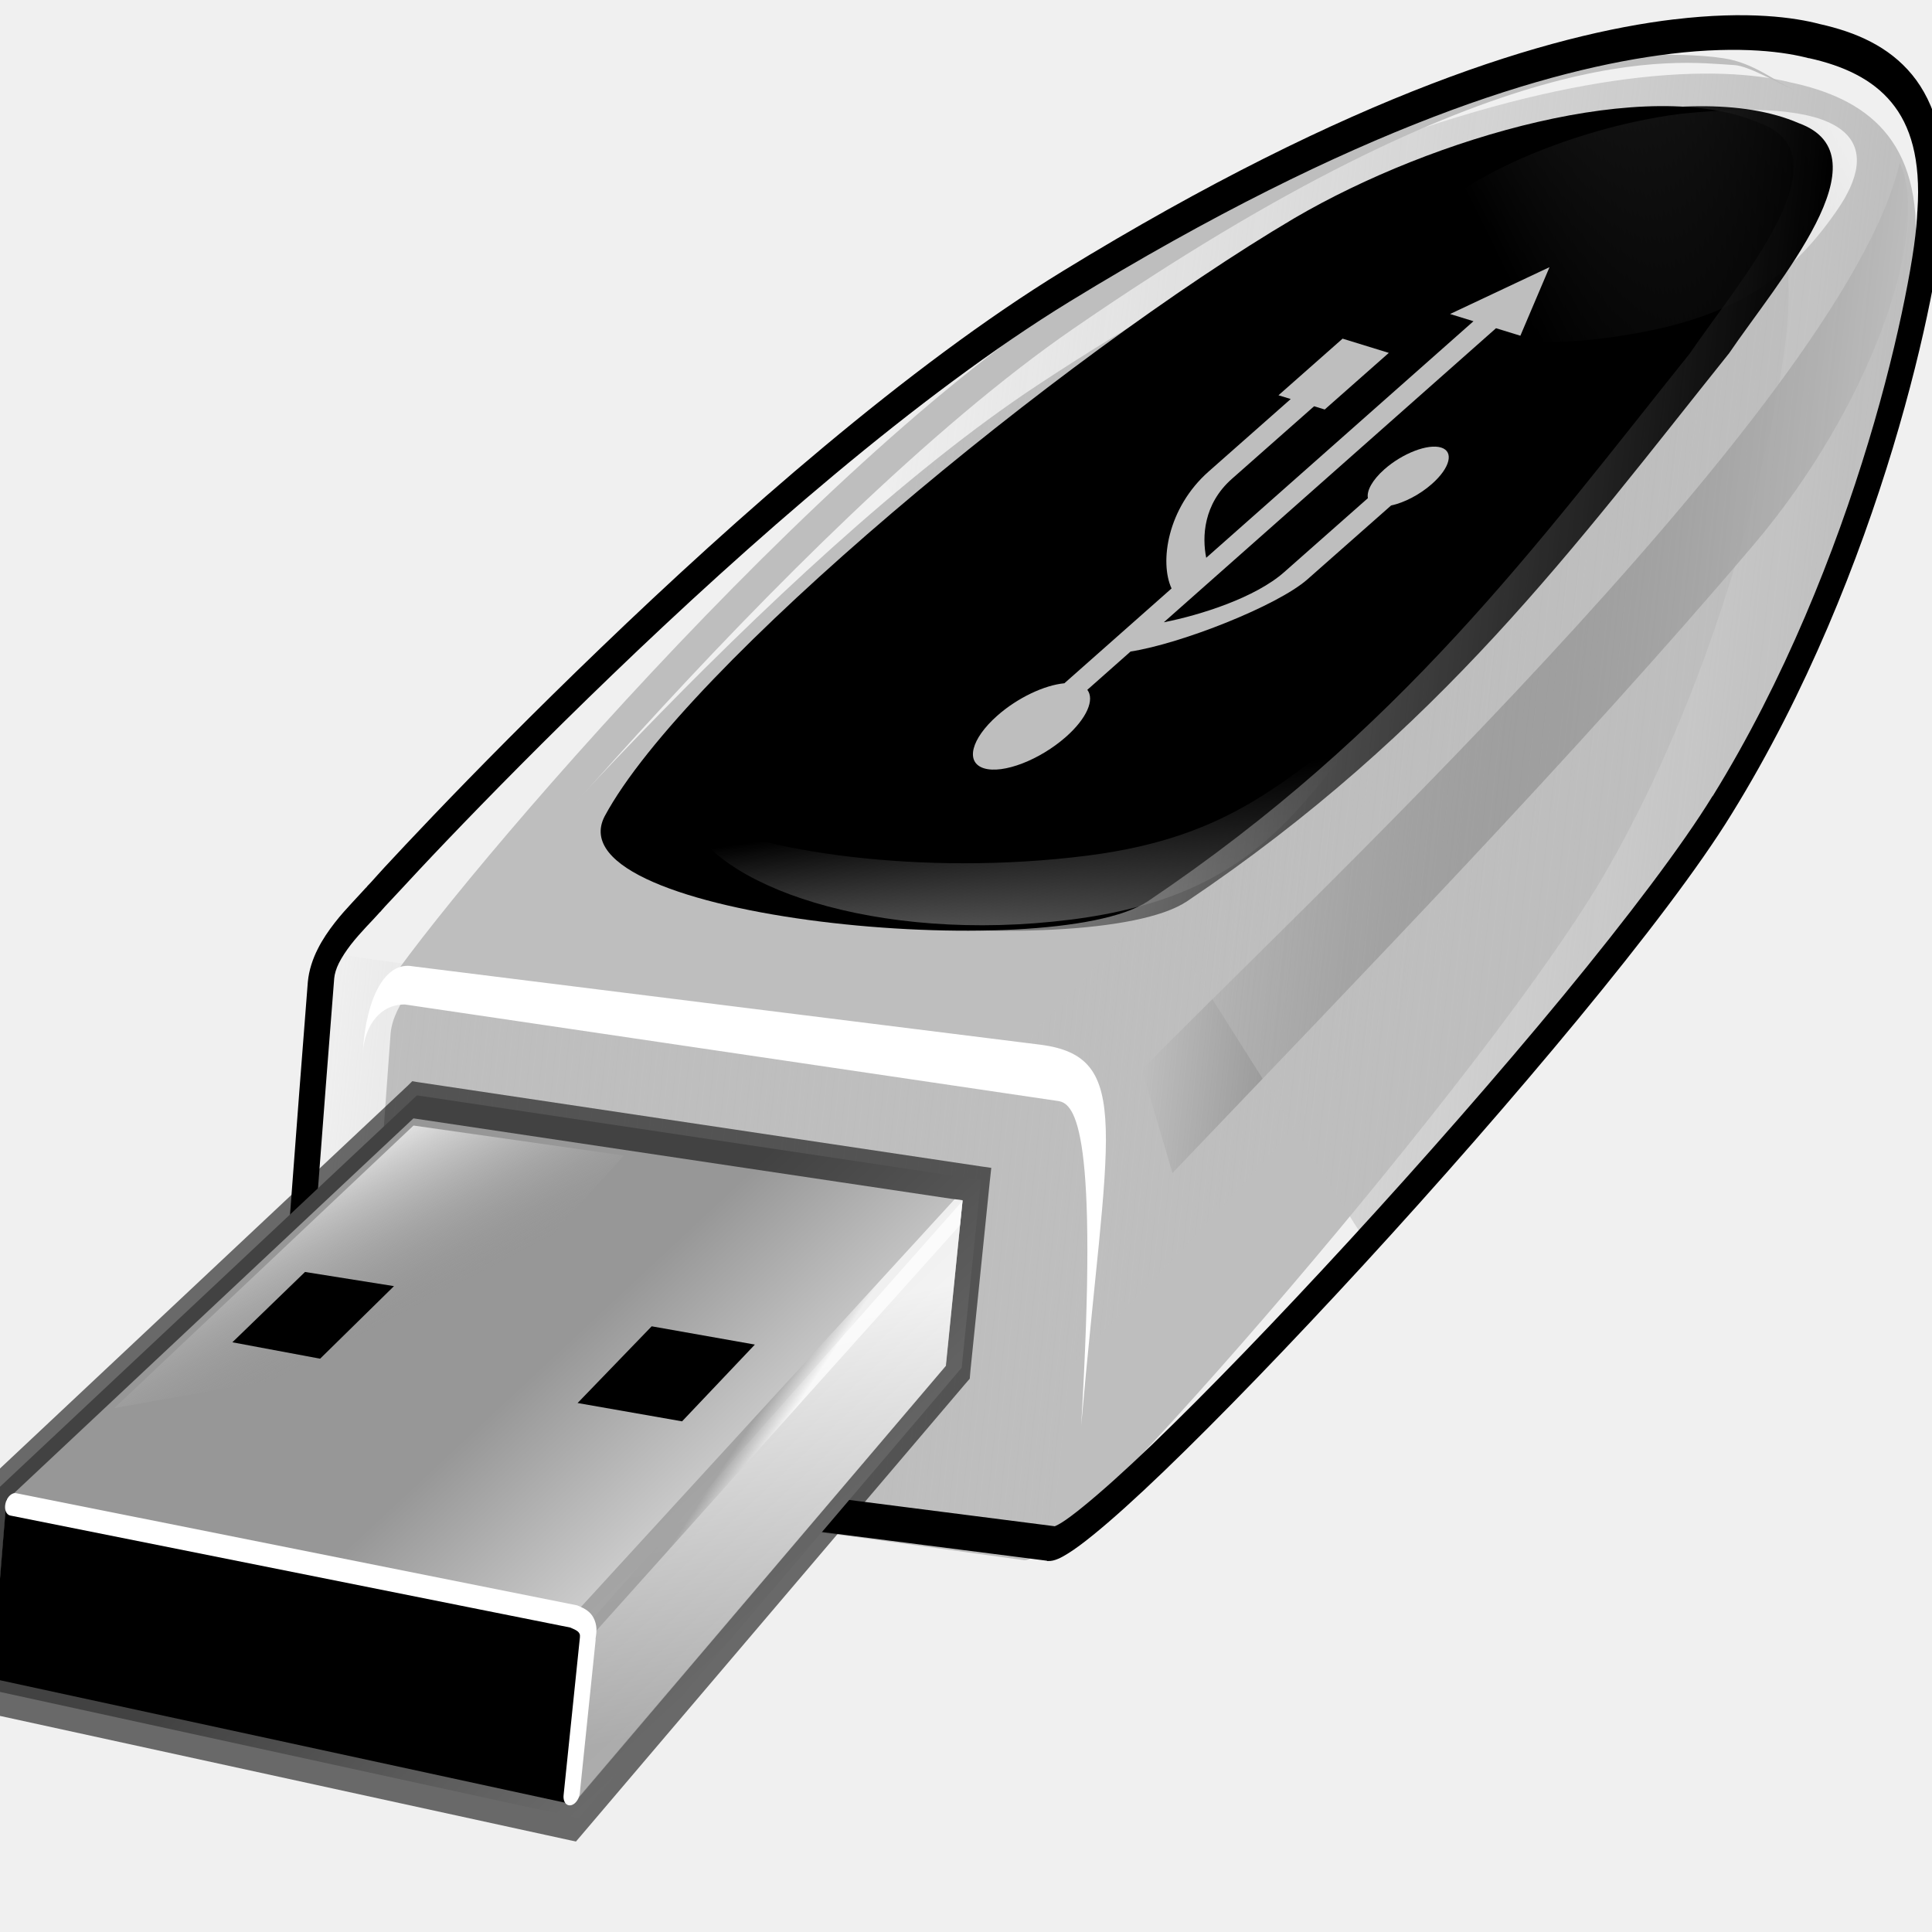
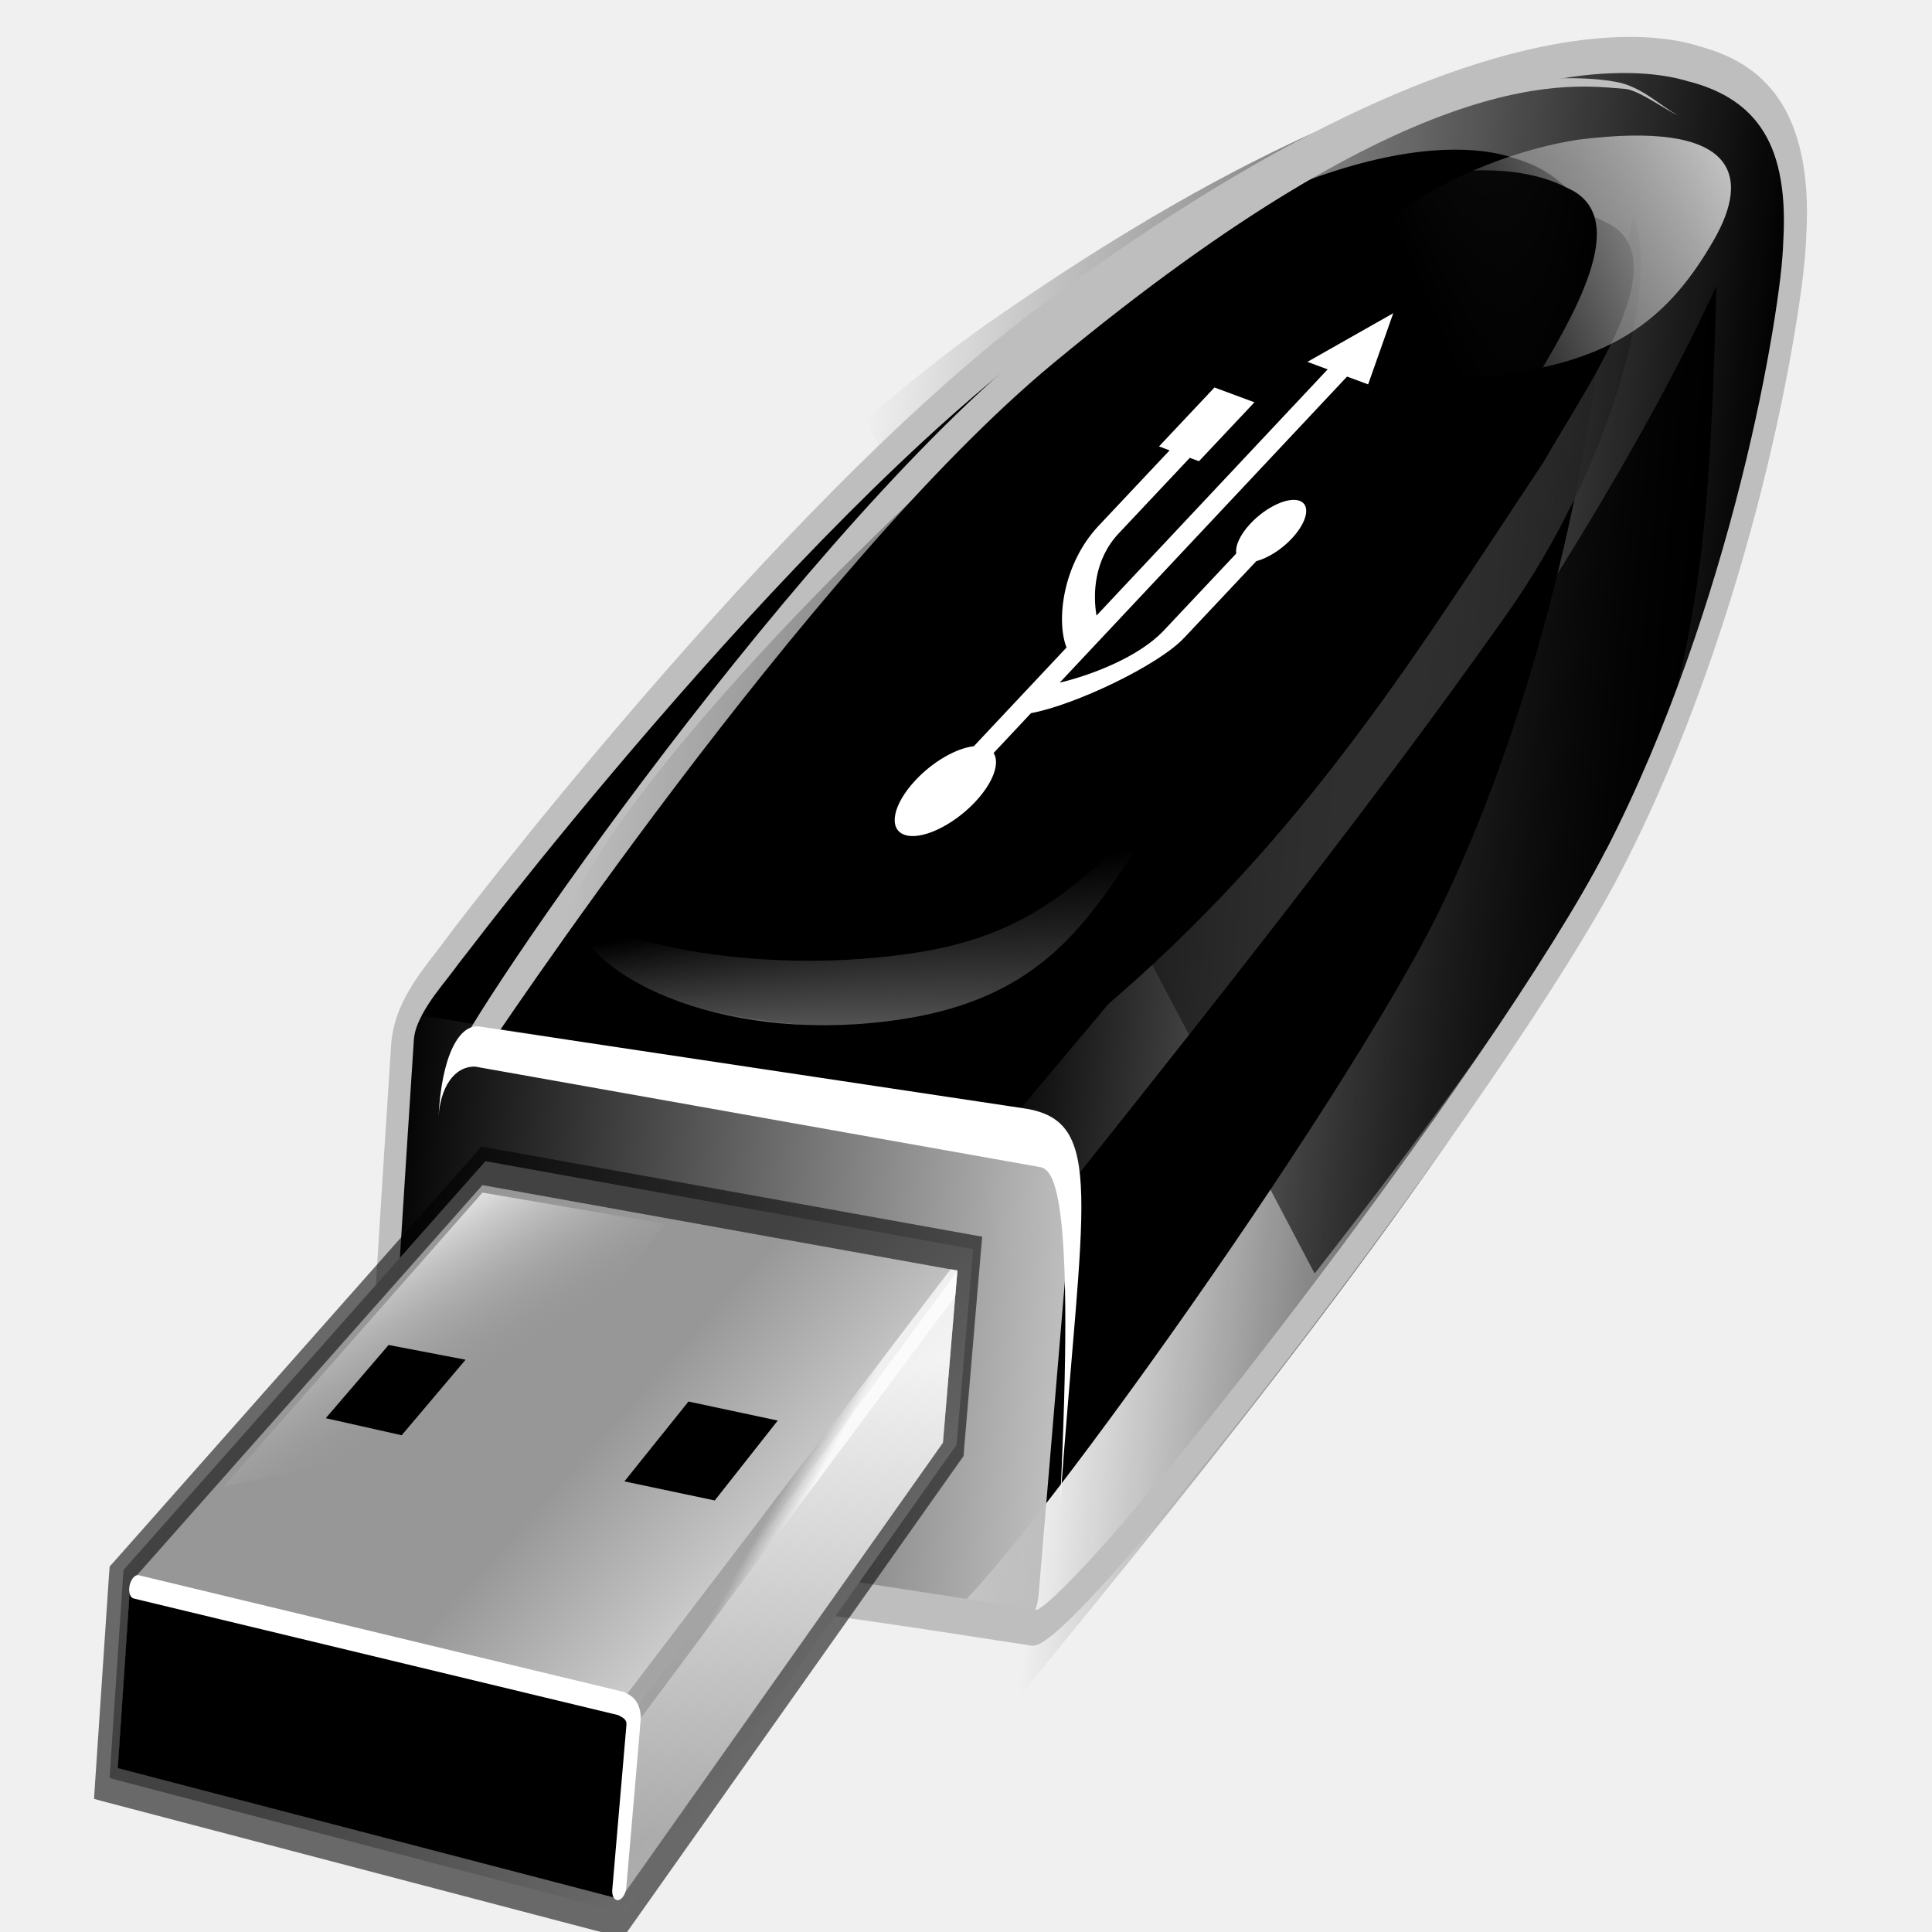
<svg xmlns="http://www.w3.org/2000/svg" xmlns:xlink="http://www.w3.org/1999/xlink" version="1.0" width="48" height="48" id="svg1">
  <defs id="defs2">
    <linearGradient id="linearGradient4010">
      <stop id="stop4012" style="stop-color:#bebebe;stop-opacity:1" offset="0" />
      <stop id="stop4014" style="stop-color:#bebebe;stop-opacity:0" offset="1" />
    </linearGradient>
    <linearGradient id="linearGradient4002">
      <stop id="stop4004" style="stop-color:#bebebe;stop-opacity:1" offset="0" />
      <stop id="stop4006" style="stop-color:#bebebe;stop-opacity:0" offset="1" />
    </linearGradient>
    <linearGradient id="linearGradient3994">
      <stop id="stop3996" style="stop-color:#bebebe;stop-opacity:1" offset="0" />
      <stop id="stop3998" style="stop-color:#bebebe;stop-opacity:0" offset="1" />
    </linearGradient>
    <linearGradient id="linearGradient3967">
      <stop id="stop3969" style="stop-color:#000000;stop-opacity:1" offset="0" />
      <stop id="stop3971" style="stop-color:#000000;stop-opacity:0" offset="1" />
    </linearGradient>
    <linearGradient id="linearGradient3891">
      <stop id="stop3893" style="stop-color:#000000;stop-opacity:1" offset="0" />
      <stop id="stop3895" style="stop-color:#000000;stop-opacity:0" offset="1" />
    </linearGradient>
    <linearGradient x1="68.716" y1="35.414" x2="83.184" y2="57.514" id="linearGradient3284" gradientUnits="userSpaceOnUse">
      <stop id="stop3286" style="stop-color:#ffffff;stop-opacity:1" offset="0" />
      <stop id="stop3288" style="stop-color:#979797;stop-opacity:1" offset="1" />
    </linearGradient>
    <radialGradient cx="107.064" cy="1.263" r="26.722" fx="107.064" fy="1.263" id="defitem0" gradientUnits="userSpaceOnUse">
      <stop id="stop4" style="stop-color:#9eff00;stop-opacity:1" offset="0" />
      <stop id="stop5" style="stop-color:#0a7000;stop-opacity:1" offset="1" />
    </radialGradient>
    <linearGradient x1="109.737" y1="-0.053" x2="109.737" y2="18.432" id="defitem1" gradientUnits="userSpaceOnUse">
      <stop id="stop7" style="stop-color:#5da321;stop-opacity:1" offset="0" />
      <stop id="stop8" style="stop-color:#0a7000;stop-opacity:1" offset="1" />
    </linearGradient>
    <linearGradient x1="116.074" y1="19.143" x2="111.49" y2="4.626" id="defitem2" gradientUnits="userSpaceOnUse">
      <stop id="stop10" style="stop-color:#ffffff;stop-opacity:1" offset="0" />
      <stop id="stop11" style="stop-color:#979797;stop-opacity:0" offset="1" />
    </linearGradient>
    <linearGradient x1="1.128" y1="120.559" x2="109.087" y2="120.559" id="defitem3" gradientUnits="userSpaceOnUse">
      <stop id="stop13" style="stop-color:#f2f2f2;stop-opacity:1" offset="0" />
      <stop id="stop14" style="stop-color:#858397;stop-opacity:1" offset="1" />
    </linearGradient>
    <linearGradient x1="30.894" y1="62.426" x2="24.708" y2="102.331" id="defitem4" gradientUnits="userSpaceOnUse">
      <stop id="stop16" style="stop-color:#ffffff;stop-opacity:0" offset="0" />
      <stop id="stop17" style="stop-color:#ffffff;stop-opacity:1" offset="1" />
    </linearGradient>
    <linearGradient x1="13.187" y1="104.102" x2="6.011" y2="96.025" id="defitem5" gradientUnits="userSpaceOnUse">
      <stop id="stop19" style="stop-color:#797b97;stop-opacity:1" offset="0" />
      <stop id="stop20" style="stop-color:#ffffff;stop-opacity:1" offset="1" />
    </linearGradient>
    <linearGradient x1="3.843" y1="112.828" x2="24.634" y2="107.804" id="defitem6" gradientUnits="userSpaceOnUse">
      <stop id="stop22" style="stop-color:#ffffff;stop-opacity:1" offset="0" />
      <stop id="stop23" style="stop-color:#979797;stop-opacity:0" offset="1" />
    </linearGradient>
    <linearGradient x1="19.396" y1="111.202" x2="88.569" y2="76.347" id="defitem7" gradientUnits="userSpaceOnUse">
      <stop id="stop25" style="stop-color:#000000;stop-opacity:1" offset="0" />
      <stop id="stop26" style="stop-color:#baffff;stop-opacity:1" offset="1" />
    </linearGradient>
    <linearGradient x1="33.542" y1="101.608" x2="16.141" y2="115.19" id="defitem8" gradientUnits="userSpaceOnUse">
      <stop id="stop28" style="stop-color:#ffffff;stop-opacity:0" offset="0" />
      <stop id="stop29" style="stop-color:#ffffff;stop-opacity:1" offset="1" />
    </linearGradient>
    <linearGradient x1="63.101" y1="83.289" x2="57.624" y2="74.022" id="defitem9" gradientUnits="userSpaceOnUse">
      <stop id="stop31" style="stop-color:#ffffff;stop-opacity:0" offset="0" />
      <stop id="stop32" style="stop-color:#ffffff;stop-opacity:1" offset="1" />
    </linearGradient>
    <linearGradient x1="84.805" y1="46.028" x2="75.547" y2="72.309" id="defitem10" gradientUnits="userSpaceOnUse">
      <stop id="stop34" style="stop-color:#f2f2f2;stop-opacity:1" offset="0" />
      <stop id="stop35" style="stop-color:#858397;stop-opacity:1" offset="1" />
    </linearGradient>
    <linearGradient x1="58.852" y1="111.905" x2="44.979" y2="107.275" id="defitem11" gradientUnits="userSpaceOnUse">
      <stop id="stop37" style="stop-color:#f2f2f2;stop-opacity:1" offset="0" />
      <stop id="stop38" style="stop-color:#858397;stop-opacity:1" offset="1" />
    </linearGradient>
    <linearGradient x1="68.716" y1="35.414" x2="83.184" y2="57.514" id="defitem12" gradientUnits="userSpaceOnUse">
      <stop id="stop40" style="stop-color:#ffffff;stop-opacity:1" offset="0" />
      <stop id="stop41" style="stop-color:#979797;stop-opacity:1" offset="1" />
    </linearGradient>
    <linearGradient x1="66.753" y1="55.893" x2="65.349" y2="35.799" id="defitem13" gradientUnits="userSpaceOnUse">
      <stop id="stop43" style="stop-color:#ffffff;stop-opacity:1" offset="0" />
      <stop id="stop44" style="stop-color:#979797;stop-opacity:1" offset="1" />
    </linearGradient>
    <linearGradient x1="69.432" y1="50.401" x2="70.987" y2="51.693" id="defitem14" gradientUnits="userSpaceOnUse">
      <stop id="stop46" style="stop-color:#ffffff;stop-opacity:1" offset="0" />
      <stop id="stop47" style="stop-color:#979797;stop-opacity:1" offset="1" />
    </linearGradient>
    <linearGradient x1="107.964" y1="66.357" x2="96.669" y2="59.481" id="defitem15" gradientUnits="userSpaceOnUse">
      <stop id="stop49" style="stop-color:#ffffff;stop-opacity:1" offset="0" />
      <stop id="stop50" style="stop-color:#979797;stop-opacity:0" offset="1" />
    </linearGradient>
    <linearGradient x1="63.101" y1="83.289" x2="62.949" y2="73.16" id="linearGradient714" xlink:href="#defitem9" gradientUnits="userSpaceOnUse" />
    <linearGradient x1="103.44" y1="66.816" x2="100.603" y2="57.497" id="linearGradient724" xlink:href="#defitem15" gradientUnits="userSpaceOnUse" />
    <linearGradient x1="68.716" y1="35.414" x2="83.184" y2="57.514" id="linearGradient2485" xlink:href="#defitem12" gradientUnits="userSpaceOnUse" />
    <linearGradient x1="66.753" y1="55.893" x2="65.349" y2="35.799" id="linearGradient2487" xlink:href="#defitem13" gradientUnits="userSpaceOnUse" />
    <linearGradient x1="69.432" y1="50.401" x2="70.987" y2="51.693" id="linearGradient2489" xlink:href="#defitem14" gradientUnits="userSpaceOnUse" />
    <linearGradient x1="103.44" y1="66.816" x2="100.603" y2="57.497" id="linearGradient2491" xlink:href="#defitem15" gradientUnits="userSpaceOnUse" />
    <linearGradient x1="103.44" y1="66.816" x2="100.603" y2="57.497" id="linearGradient2497" xlink:href="#defitem15" gradientUnits="userSpaceOnUse" gradientTransform="matrix(1,0,0,-1.23881,0,147.8745)" />
    <linearGradient x1="69.432" y1="50.401" x2="70.987" y2="51.693" id="linearGradient2500" xlink:href="#defitem14" gradientUnits="userSpaceOnUse" gradientTransform="matrix(1,0,0,-1.23881,0,147.8745)" />
    <linearGradient x1="66.753" y1="55.893" x2="65.349" y2="35.799" id="linearGradient2504" xlink:href="#defitem13" gradientUnits="userSpaceOnUse" gradientTransform="matrix(1,0,0,-1.23881,0,147.8745)" />
    <linearGradient x1="68.716" y1="35.414" x2="83.184" y2="57.514" id="linearGradient2508" xlink:href="#defitem12" gradientUnits="userSpaceOnUse" gradientTransform="matrix(1,0,0,-1.23881,-127.25,158.1245)" />
    <linearGradient x1="68.716" y1="35.414" x2="83.184" y2="57.514" id="linearGradient3282" xlink:href="#linearGradient3284" gradientUnits="userSpaceOnUse" gradientTransform="matrix(1,0,0,-1.23881,-0.25,147.6245)" />
    <linearGradient x1="58.852" y1="111.905" x2="44.979" y2="107.275" id="linearGradient3294" xlink:href="#defitem11" gradientUnits="userSpaceOnUse" gradientTransform="matrix(1,0,0,-1.23881,0,147.8745)" />
    <linearGradient x1="84.805" y1="46.028" x2="75.547" y2="72.309" id="linearGradient3297" xlink:href="#defitem10" gradientUnits="userSpaceOnUse" gradientTransform="matrix(1,0,0,-1.23881,0,147.8745)" />
    <linearGradient x1="63.101" y1="83.289" x2="62.949" y2="73.16" id="linearGradient3300" xlink:href="#defitem9" gradientUnits="userSpaceOnUse" gradientTransform="matrix(1,0,0,-1.23881,0,147.8745)" />
    <linearGradient x1="33.542" y1="101.608" x2="16.141" y2="115.19" id="linearGradient3303" xlink:href="#defitem8" gradientUnits="userSpaceOnUse" gradientTransform="matrix(1,0,0,-1.23881,0,147.8745)" />
    <linearGradient x1="19.396" y1="111.202" x2="88.569" y2="76.347" id="linearGradient3306" xlink:href="#defitem7" gradientUnits="userSpaceOnUse" gradientTransform="matrix(1,0,0,-1.23881,0,147.8745)" />
    <linearGradient x1="3.843" y1="112.828" x2="24.634" y2="107.804" id="linearGradient3309" xlink:href="#defitem6" gradientUnits="userSpaceOnUse" gradientTransform="matrix(1,0,0,-1.23881,0,147.8745)" />
    <linearGradient x1="13.187" y1="104.102" x2="6.011" y2="96.025" id="linearGradient3312" xlink:href="#defitem5" gradientUnits="userSpaceOnUse" gradientTransform="matrix(1,0,0,-1.23881,0,147.8745)" />
    <linearGradient x1="30.894" y1="62.426" x2="24.708" y2="102.331" id="linearGradient3315" xlink:href="#defitem4" gradientUnits="userSpaceOnUse" gradientTransform="matrix(1,0,0,-1.23881,0,147.8745)" />
    <linearGradient x1="1.128" y1="120.559" x2="109.087" y2="120.559" id="linearGradient3318" xlink:href="#defitem3" gradientUnits="userSpaceOnUse" gradientTransform="matrix(1,0,0,-1.23881,0,147.8745)" />
    <linearGradient x1="10.514" y1="30.756" x2="91.182" y2="30.756" id="linearGradient3897-3" xlink:href="#linearGradient3891-9" gradientUnits="userSpaceOnUse" />
    <linearGradient id="linearGradient3891-9">
      <stop id="stop3893-3" style="stop-color:#000000;stop-opacity:1" offset="0" />
      <stop id="stop3895-2" style="stop-color:#000000;stop-opacity:0" offset="1" />
    </linearGradient>
    <linearGradient x1="10.514" y1="30.756" x2="91.182" y2="30.756" id="linearGradient4224" xlink:href="#linearGradient3891-9" gradientUnits="userSpaceOnUse" gradientTransform="matrix(-0.4199802,-0.04055193,-0.1692909,0.3089576,40.37832,66.41552)" />
    <linearGradient x1="50.997" y1="73.719" x2="108.266" y2="73.719" id="linearGradient4241" xlink:href="#linearGradient3994" gradientUnits="userSpaceOnUse" gradientTransform="matrix(-0.4199802,-0.04055193,-0.1692909,0.3089576,38.40278,65.80595)" />
    <linearGradient x1="63.101" y1="83.289" x2="62.949" y2="73.16" id="linearGradient4244" xlink:href="#defitem9" gradientUnits="userSpaceOnUse" gradientTransform="matrix(-0.4199802,-0.04055193,0.2097193,-0.3827398,15.30491,112.5614)" />
    <linearGradient x1="33.542" y1="101.608" x2="16.141" y2="115.19" id="linearGradient4247" xlink:href="#defitem8" gradientUnits="userSpaceOnUse" gradientTransform="matrix(-0.4199802,-0.04055193,0.2097193,-0.3827398,16.89087,111.9234)" />
    <linearGradient x1="-74.222" y1="47.863" x2="-5.942" y2="47.863" id="linearGradient4251" xlink:href="#linearGradient4010" gradientUnits="userSpaceOnUse" gradientTransform="matrix(-0.4608218,-0.04861821,-0.1729254,0.3051344,5.676593,60.7884)" />
    <linearGradient x1="5.23" y1="40.287" x2="53.852" y2="40.287" id="linearGradient4254" xlink:href="#linearGradient3967" gradientUnits="userSpaceOnUse" gradientTransform="matrix(-0.4199802,-0.04055193,-0.1692909,0.3089576,40.33872,66.87445)" />
    <linearGradient x1="4.583" y1="55.093" x2="53.076" y2="55.093" id="linearGradient4257" xlink:href="#linearGradient4002" gradientUnits="userSpaceOnUse" gradientTransform="matrix(-0.4199802,-0.04055193,-0.1692909,0.3089576,36.19657,64.42767)" />
    <linearGradient x1="68.716" y1="35.414" x2="83.184" y2="57.514" id="linearGradient4272" xlink:href="#linearGradient3284" gradientUnits="userSpaceOnUse" gradientTransform="matrix(1,0,0,-1.23881,92.67373,168.6944)" />
    <linearGradient x1="66.753" y1="55.893" x2="65.349" y2="35.799" id="linearGradient4274" xlink:href="#defitem13" gradientUnits="userSpaceOnUse" gradientTransform="matrix(1,0,0,-1.23881,92.92373,168.9444)" />
    <linearGradient x1="69.432" y1="50.401" x2="70.987" y2="51.693" id="linearGradient4276" xlink:href="#defitem14" gradientUnits="userSpaceOnUse" gradientTransform="matrix(1,0,0,-1.23881,92.92373,168.9444)" />
    <linearGradient x1="103.44" y1="66.816" x2="100.603" y2="57.497" id="linearGradient4278" xlink:href="#defitem15" gradientUnits="userSpaceOnUse" gradientTransform="matrix(1,0,0,-1.23881,92.92373,168.9444)" />
+     <linearGradient x1="68.716" y1="35.414" x2="83.184" y2="57.514" id="linearGradient3989" xlink:href="#linearGradient3284" gradientUnits="userSpaceOnUse" gradientTransform="matrix(1,0,0,-1.23881,92.67373,168.6944)" />
+     <linearGradient x1="66.753" y1="55.893" x2="65.349" y2="35.799" id="linearGradient3991" xlink:href="#defitem13" gradientUnits="userSpaceOnUse" gradientTransform="matrix(1,0,0,-1.23881,92.92373,168.9444)" />
+     <linearGradient x1="69.432" y1="50.401" x2="70.987" y2="51.693" id="linearGradient3993" xlink:href="#defitem14" gradientUnits="userSpaceOnUse" gradientTransform="matrix(1,0,0,-1.23881,92.92373,168.9444)" />
+     <linearGradient x1="103.44" y1="66.816" x2="100.603" y2="57.497" id="linearGradient3995" xlink:href="#defitem15" gradientUnits="userSpaceOnUse" gradientTransform="matrix(1,0,0,-1.23881,92.92373,168.9444)" />
+     <linearGradient x1="10.514" y1="30.756" x2="91.182" y2="30.756" id="linearGradient4044" xlink:href="#linearGradient3967" gradientUnits="userSpaceOnUse" gradientTransform="matrix(-0.3036098,0.04646423,-0.03526213,0.4089945,43.29804,0.3936385)" />
+     <linearGradient x1="50.997" y1="73.719" x2="108.266" y2="73.719" id="linearGradient4061" xlink:href="#linearGradient3994" gradientUnits="userSpaceOnUse" gradientTransform="matrix(-0.3036098,0.04646423,-0.03526213,0.4089945,44.5714,-0.8512517)" />
+     <linearGradient x1="63.101" y1="83.289" x2="62.949" y2="73.16" id="linearGradient4064" xlink:href="#defitem9" gradientUnits="userSpaceOnUse" gradientTransform="matrix(-0.3036098,0.04646423,0.04368308,-0.5066664,37.2676,61.49409)" />
+     <linearGradient x1="33.542" y1="101.608" x2="16.141" y2="115.19" id="linearGradient4067" xlink:href="#defitem8" gradientUnits="userSpaceOnUse" gradientTransform="matrix(-0.3036098,0.04646423,0.04368308,-0.5066664,41.92728,59.34743)" />
+     <linearGradient x1="-74.222" y1="47.863" x2="-5.942" y2="47.863" id="linearGradient4071" xlink:href="#linearGradient3967" gradientUnits="userSpaceOnUse" gradientTransform="matrix(-0.3342388,0.04603666,-0.0388195,0.4052308,20.5916,-0.5176089)" />
+     <linearGradient x1="5.23" y1="40.287" x2="53.852" y2="40.287" id="linearGradient4074" xlink:href="#linearGradient3994" gradientUnits="userSpaceOnUse" gradientTransform="matrix(-0.3036098,0.04646423,-0.03526213,0.4089945,42.86431,0.6272486)" />
+     <linearGradient x1="4.583" y1="55.093" x2="53.076" y2="55.093" id="linearGradient4077" xlink:href="#linearGradient3891" gradientUnits="userSpaceOnUse" gradientTransform="matrix(-0.3036098,0.04646423,-0.03526213,0.4089945,44.77561,0.7468113)" />
  </defs>
-   <g transform="matrix(0.8512828,0,0,1.029905,17.7642,-79.5426)" id="g4018">
-     <g transform="matrix(0.9466267,-0.2112782,0.3637005,1.119203,-24.83479,10.41248)" id="g4065">
-       <g id="g4298">
-         <path d="M -12.357,78.034 C -12.167,77.938 0.362,71.858 9.375,69.773 22.963,66.63 28.376,68.092 29.804,68.691 c 1.65,0.628 2.703,1.626 1.705,3.69 -0.606,1.375 -4.127,6.451 -9.511,10.224 C 17.377,85.872 1.053,93.582 -0.077,93.318 L -17.911,88.041 c -0.272,-0.081 -0.402,-0.51 -0.292,-0.737 1.322,-2.643 2.647,-5.363 3.969,-8.006 0.311,-0.598 1.411,-1.029 1.877,-1.264 z" id="path575" style="fill:#bebebe;fill-opacity:1;fill-rule:evenodd;stroke-width:3.75" />
-         <path d="m 3.476,83.086 -5.697,8.62 C 2.819,89.643 14.477,84.931 21.044,81.078 27.611,77.225 29.087,74.232 31.451,68.826 24.258,74.04 10.395,80.177 3.476,83.086 z" id="path604" style="fill:url(#linearGradient4257);fill-opacity:1;fill-rule:evenodd;stroke-width:1.25" />
-         <path d="M 7.086,84.102 C 11.632,82.179 32.364,74.579 35.872,69.985 c 0.386,1.52 -2.67,4.725 -7.161,6.889 -6.798,3.276 -14.614,6.525 -21.545,9.466 L 7.086,84.102 z" id="path589" style="fill:url(#linearGradient4254);fill-opacity:1;fill-rule:evenodd;stroke-width:1.25" />
-         <path d="m 29.009,66.855 c 2.309,0.245 3.663,0.656 4.331,0.916 2.054,0.733 3.396,1.86 2.281,4.104 -0.671,1.497 -4.719,6.986 -11.12,10.999 -2.352,1.487 -7.291,3.803 -12.279,5.954 L 3.625,69.529 C 5.25,69.105 6.852,68.725 8.371,68.439 18.674,66.495 25.16,66.447 29.009,66.855 z" id="path636" style="fill:url(#linearGradient4251);fill-opacity:1;fill-rule:evenodd;stroke-width:3.75" />
-         <path d="m 28.355,72.682 c -5.925,3.037 -11.174,6.005 -19.802,8.064 -3.252,0.76 -17.292,-2.869 -14.954,-4.657 3.454,-2.564 16.666,-6.774 24.455,-8.279 4.628,-0.879 11.281,-0.956 14.102,0.617 2.323,1.144 -1.835,3.071 -3.8,4.256 z" id="path583" style="fill:#000000;fill-opacity:1;fill-rule:evenodd;stroke-width:1.25" />
-         <path d="m 20.911,69.218 c -0.655,1.195 1.452,2.334 5.089,2.685 3.637,0.351 5.671,-0.099 7.693,-1.299 1.753,-1.03 1.634,-2.188 -3.752,-2.794 -3.637,-0.351 -8.376,0.213 -9.031,1.408 z" id="path599" style="fill:url(#linearGradient4247);fill-opacity:0.75;fill-rule:evenodd;stroke-width:1.25" />
-         <path d="m -4.019,76.492 c 1.653,1.115 6.264,2.532 11.187,3.007 C 11.6,79.927 13.458,78.976 16.441,78.266 13.632,79.665 11.647,81.221 6.225,80.698 0.423,80.137 -3.89,78.048 -4.019,76.492 z" id="path602" style="fill:url(#linearGradient4244);fill-opacity:0.75;fill-rule:evenodd;stroke-width:1.25" />
-         <path d="m 5.308,83.509 c 0.386,0.189 -0.079,1.197 -0.137,1.729 l -3.942,7.256 c -0.248,0.453 -0.847,0.778 -1.344,0.73 L -20.096,87.647 c -0.407,-0.147 -0.624,-0.433 -0.449,-0.904 l 4.274,-8.532 c 0.248,-0.453 0.847,-0.778 1.344,-0.73 l 20.234,6.027 z" id="path611" style="fill:url(#linearGradient4241);fill-opacity:1;fill-rule:evenodd;stroke-width:1.25" />
-         <path d="m 27.891,66.233 c 1.905,0.227 3.117,0.504 3.728,0.696 0.845,0.255 1.338,0.78 1.823,1.037 -0.32,-0.14 -1.119,-0.741 -1.578,-0.845 -1.682,-0.393 -6.476,-1.885 -21.044,1.717 -9.662,2.389 -23.993,9.74 -24.215,9.858 -0.279,-0.107 -0.821,0.118 -1.101,0.011 -0.01,-0.442 14.898,-7.898 24.56,-10.287 9.105,-2.251 14.65,-2.565 17.825,-2.187 z" id="path619" style="fill:#bebebe;fill-opacity:1;fill-rule:evenodd;stroke-width:1.25" />
-         <path d="m 30.497,65.878 c 2.191,0.223 3.489,0.62 4.142,0.882 0.984,0.36 1.816,0.825 2.268,1.521 0.226,0.348 0.347,0.758 0.34,1.226 -0.008,0.468 -0.145,0.991 -0.434,1.58 -0.092,0.207 -0.222,0.451 -0.409,0.758 -0.187,0.307 -0.427,0.665 -0.708,1.06 -0.562,0.792 -1.307,1.742 -2.225,2.774 -1.837,2.063 -4.36,4.444 -7.453,6.476 -0.677,0.448 -1.549,0.957 -2.566,1.512 -1.016,0.555 -2.177,1.154 -3.426,1.775 -2.497,1.241 -5.343,2.569 -8.069,3.776 -2.726,1.207 -5.323,2.294 -7.338,3.068 -1.007,0.387 -1.868,0.693 -2.533,0.899 -0.332,0.103 -0.618,0.183 -0.858,0.233 -0.12,0.025 -0.228,0.046 -0.333,0.055 -0.105,0.01 -0.207,0.011 -0.315,-0.014 l -0.013,-0.002 -0.003,-0.007 -20.601,-5.932 c -0.147,-0.042 -0.243,-0.116 -0.322,-0.199 -0.079,-0.082 -0.143,-0.174 -0.184,-0.274 -0.041,-0.099 -0.06,-0.206 -0.065,-0.315 -0.004,-0.109 0.007,-0.219 0.074,-0.354 l 0.003,-0.006 c 1.436,-2.822 2.876,-5.727 4.314,-8.554 l 0.003,-0.006 c 0.123,-0.233 0.321,-0.439 0.539,-0.609 0.217,-0.171 0.454,-0.31 0.688,-0.434 0.234,-0.124 0.468,-0.228 0.671,-0.317 0.203,-0.09 0.382,-0.166 0.492,-0.217 0.01,-0.005 0.015,-0.004 0.026,-0.009 0.011,-0.005 0.021,-0.012 0.038,-0.02 0.035,-0.015 0.085,-0.036 0.145,-0.062 0.12,-0.053 0.289,-0.133 0.504,-0.227 0.431,-0.189 1.043,-0.454 1.806,-0.777 1.526,-0.646 3.652,-1.517 6.09,-2.453 4.875,-1.873 11.002,-3.999 16.202,-5.068 9.724,-2 15.857,-2.112 19.509,-1.74 z m -0.375,0.673 c -3.539,-0.36 -9.556,-0.262 -19.189,1.719 -5.07,1.043 -11.167,3.151 -16.006,5.011 -2.42,0.93 -4.523,1.794 -6.038,2.435 -0.757,0.32 -1.364,0.586 -1.79,0.773 -0.213,0.093 -0.381,0.164 -0.498,0.216 -0.058,0.026 -0.106,0.049 -0.138,0.063 -0.016,0.007 -0.03,0.016 -0.039,0.02 -0.009,0.004 -0.019,0.006 -0.016,0.004 -0.154,0.072 -0.327,0.143 -0.517,0.226 -0.19,0.083 -0.391,0.175 -0.578,0.273 -0.186,0.099 -0.358,0.206 -0.486,0.306 -0.128,0.101 -0.208,0.196 -0.254,0.282 -1.436,2.822 -2.875,5.715 -4.314,8.542 0.007,-0.014 -0.007,0.021 -0.005,0.071 0.002,0.049 0.018,0.112 0.042,0.17 0.024,0.058 0.058,0.114 0.094,0.152 0.036,0.038 0.075,0.053 0.086,0.056 l 20.581,5.93 c -0.006,-0.002 0.009,8.87e-4 0.006,6.55e-4 -0.006,-9.08e-4 -0.01,-7.71e-4 0.023,-0.004 0.042,-0.004 0.109,-0.015 0.197,-0.033 0.177,-0.037 0.43,-0.108 0.738,-0.204 0.616,-0.191 1.455,-0.486 2.446,-0.866 1.981,-0.76 4.568,-1.844 7.277,-3.044 2.709,-1.2 5.539,-2.517 8.011,-3.746 1.236,-0.615 2.386,-1.212 3.381,-1.756 0.995,-0.544 1.839,-1.038 2.463,-1.451 l 0.006,6.64e-4 c 2.968,-1.949 5.419,-4.26 7.204,-6.264 0.893,-1.002 1.619,-1.931 2.159,-2.691 0.27,-0.38 0.496,-0.719 0.67,-1.005 0.174,-0.286 0.294,-0.52 0.365,-0.68 l 0.004,-0.006 0.003,-0.006 c 0.252,-0.514 0.365,-0.953 0.371,-1.331 0.006,-0.379 -0.093,-0.702 -0.28,-0.988 -0.372,-0.574 -1.102,-0.999 -2.028,-1.337 l -0.006,-6.57e-4 -0.006,-6.59e-4 C 33.473,67.151 32.246,66.766 30.122,66.55 z" id="path674" style="fill:#000000;fill-opacity:1;fill-rule:evenodd;stroke-width:3.75" />
-         <path d="m -13.076,78.063 17.415,4.975 C 6.988,83.795 5.602,85.144 2.593,90.919 5.381,85.067 4.907,84.416 4.438,84.273 L -13.595,78.788 c -0.714,-0.14 -1.311,0.202 -1.583,0.735 0.53,-1.108 1.366,-1.71 2.102,-1.46 z" id="path616" style="fill:#ffffff;fill-rule:evenodd;stroke-width:1.25" />
-         <g transform="matrix(0.9999884,0.00442151,-0.00904,0.9999716,-1.838733,-0.9100594)" id="g4260">
-           <g transform="matrix(-0.4199802,-0.04055193,-0.1692909,0.3089576,83.11472,63.79915)" id="g3975">
-             <path d="m 150.481,92.68 41.091,-9.784 26.896,21.948 -0.427,12.693 -43.759,12.957 -23.907,-25.915 0.107,-11.9 z" id="path3280" style="fill:url(#linearGradient4272);fill-opacity:1;fill-rule:evenodd;stroke-width:3.75" />
-             <path d="m 192.017,81.951 -0.362,0.094 -41.1,9.779 -0.725,0.168 0,0.916 -0.106,11.911 -0.015,0.524 0.317,0.337 23.909,25.916 0.347,0.374 0.453,-0.131 43.772,-12.958 0.664,-0.206 0.03,-0.841 0.423,-12.696 0.015,-0.636 -0.423,-0.337 -26.897,-21.952 -0.302,-0.262 z m -0.377,2.393 26.158,21.335 -0.378,11.219 -42.639,12.621 -23.244,-25.187 0.091,-10.471 40.014,-9.517 z" id="path677" style="opacity:0.559;fill:#000000;fill-opacity:1;fill-rule:evenodd;stroke-width:3.75" />
-             <path d="m 174.858,117.834 -0.073,11.737 -23.267,-25.237 0.117,-10.443 23.223,23.943 z" id="path609" style="fill:url(#linearGradient4274);fill-opacity:0.75;fill-rule:evenodd;stroke-width:1.25" />
-             <path d="m 174.798,117.787 -0.013,11.784 42.651,-12.577 0.374,-11.371 -43.012,12.164 z" id="path608" style="fill:#000000;fill-rule:evenodd;stroke-width:1.25" />
-             <path d="m 151.619,95.419 23.153,23.481 c 0.024,-0.912 0.417,-1.181 1.432,-1.508 l -23.998,-23.675 -0.578,0.128 -0.008,1.575 z" id="path623" style="fill:url(#linearGradient4276);fill-opacity:0.75;fill-rule:evenodd;stroke-width:1.25" />
-             <path d="m 187.278,99.389 23.517,1.214 -19.215,-15.798 -15.32,3.553 11.018,11.032 z" id="path626" style="fill:url(#linearGradient4278);fill-opacity:0.75;fill-rule:evenodd;stroke-width:1.25" />
-             <path d="m 165.382,101.493 4.612,4.358 7.634,-1.984 -4.705,-4.345 -7.542,1.971 z" id="path633" style="fill:#000000;fill-rule:evenodd;stroke-width:1.25" />
-             <path d="m 191.711,94.95 4.723,4.081 6.42,-1.731 -4.652,-3.947 -6.491,1.598 z" id="path634" style="fill:#000000;fill-rule:evenodd;stroke-width:1.25" />
-             <path d="m 217.239,105.287 c -0.03,0.003 -0.061,0.009 -0.091,0.018 l -41.1,11.537 -0.075,0.037 c -0.269,0.123 -0.481,0.234 -0.679,0.374 -0.199,0.14 -0.374,0.311 -0.513,0.524 -0.14,0.213 -0.246,0.462 -0.287,0.711 -0.038,0.23 -0.024,0.453 -0.015,0.673 l -0.015,0 -0.075,9.723 c -0.004,0.255 0.103,0.493 0.279,0.623 0.177,0.131 0.396,0.134 0.575,0.009 0.179,-0.125 0.291,-0.359 0.292,-0.614 l 0.075,-9.723 0,-0.056 c -0.008,-0.172 0.005,-0.274 0.015,-0.337 0.01,-0.063 0.022,-0.077 0.045,-0.112 0.023,-0.036 0.066,-0.106 0.181,-0.187 0.115,-0.081 0.294,-0.174 0.528,-0.28 l 41.025,-11.518 c 0.294,-0.08 0.487,-0.428 0.444,-0.797 -0.044,-0.369 -0.31,-0.633 -0.61,-0.606 l 0,1.2e-4 z" id="path671" style="fill:#ffffff;fill-rule:evenodd;stroke-width:2.375;stroke-linecap:round;stroke-linejoin:bevel" />
-           </g>
-         </g>
-         <path d="m 29.477,72.896 c -5.925,3.037 -11.174,6.005 -19.802,8.064 -3.252,0.76 -17.292,-2.869 -14.954,-4.657 3.454,-2.564 16.666,-6.774 24.455,-8.279 4.628,-0.879 11.281,-0.956 14.102,0.617 2.323,1.144 -1.835,3.071 -3.8,4.256 z" id="path583-1" style="fill:url(#linearGradient4224);fill-opacity:1;fill-rule:evenodd;stroke-width:1.25" />
-         <path d="m 24.995,70.185 -1.363,1.216 -0.642,-0.283 -11.82,4.107 c 1.121,0.054 2.821,0.001 3.845,-0.354 0.993,-0.344 1.987,-0.688 2.98,-1.033 0.015,-0.153 0.262,-0.339 0.696,-0.49 0.647,-0.224 1.453,-0.283 1.799,-0.13 0.346,0.152 0.101,0.458 -0.546,0.682 -0.438,0.152 -0.947,0.226 -1.339,0.211 -0.991,0.343 -1.983,0.687 -2.974,1.03 -1.062,0.368 -4.126,0.609 -5.642,0.491 l -1.539,0.535 c 0.138,0.236 -0.227,0.569 -0.977,0.829 -0.935,0.324 -2.099,0.408 -2.599,0.188 -0.5,-0.22 -0.146,-0.662 0.788,-0.986 0.73,-0.253 1.595,-0.357 2.179,-0.287 l 3.813,-1.324 c -0.147,-0.592 0.496,-1.638 1.967,-2.148 0.974,-0.337 1.948,-0.675 2.921,-1.012 l -0.323,-0.142 2.28,-0.79 1.219,0.537 -2.28,0.79 -0.28,-0.123 c -0.974,0.337 -1.948,0.675 -2.921,1.012 -1.02,0.353 -1.31,1.007 -1.35,1.448 l 9.509,-3.304 -0.617,-0.272 3.214,-0.401 z" id="path635" style="fill:#bebebe;fill-opacity:1;fill-rule:evenodd;stroke-width:1.25" />
-       </g>
+   <path d="m 10.705,24.679 c 0.107,-0.158 7.212,-10.29 12.936,-14.832 8.63,-6.848 12.794,-6.32 13.951,-5.925 1.318,0.38 2.32,1.339 2.177,4.041 -0.054,1.787 -1.149,8.674 -3.891,14.42 -2.346,4.965 -11.66,17.912 -12.519,17.85 L 9.513,37.942 C 9.302,37.907 9.096,37.421 9.112,37.124 9.326,33.653 9.521,30.091 9.734,26.62 c 0.057,-0.788 0.708,-1.553 0.97,-1.941 z" id="path575" style="fill:#000000;fill-opacity:1;fill-rule:evenodd;stroke-width:3.75" />
+   <path d="M 26.965,30.541 25.302,42.172 C 28.262,38.557 35.127,30.263 38.673,24.154 42.218,18.044 42.445,14.119 42.646,7.098 39.028,14.982 31.008,25.484 26.965,30.541 z" id="path604" style="fill:url(#linearGradient4077);fill-opacity:1;fill-rule:evenodd;stroke-width:1.25" />
+   <path d="M 24.299,28.825 C 26.953,25.489 39.369,11.677 40.584,5.371 41.26,7.108 39.987,11.644 37.437,15.257 33.576,20.727 28.998,26.394 24.954,31.493 l -0.655,-2.667 z" id="path589" style="fill:url(#linearGradient4074);fill-opacity:1;fill-rule:evenodd;stroke-width:1.25" />
+   <path d="m 38.48,1.477 c 1.675,-0.229 2.729,-0.043 3.264,0.119 1.628,0.414 2.865,1.463 2.689,4.408 -0.067,1.948 -1.419,9.45 -4.806,15.713 -1.241,2.317 -4.064,6.213 -6.965,9.924 L 21.502,10.433 C 22.522,9.556 23.537,8.738 24.518,8.051 31.18,3.385 35.688,1.859 38.48,1.477 z" id="path636" style="fill:url(#linearGradient4071);fill-opacity:1;fill-rule:evenodd;stroke-width:3.75" />
+   <path d="m 38.354,11.473 c -3.317,4.986 -6.181,9.735 -11.644,14.159 -2.063,1.649 -12.822,0.474 -11.671,-2.201 1.721,-3.859 9.803,-11.901 14.829,-15.471 2.991,-2.103 7.607,-3.702 9.995,-2.454 1.925,0.847 -0.457,4.099 -1.509,5.966 z" id="path583" style="fill:#000000;fill-opacity:1;fill-rule:evenodd;stroke-width:1.25" />
+   <path d="M 33.293,7.204 C 33.156,8.786 34.93,9.675 37.559,9.272 40.188,8.87 41.485,7.869 42.574,5.972 43.52,4.339 43.127,2.977 39.21,3.47 36.581,3.872 33.429,5.622 33.293,7.204 z" id="path599" style="fill:url(#linearGradient4067);fill-opacity:0.75;fill-rule:evenodd;stroke-width:1.25" />
+   <path d="m 14.138,22.598 c 1.451,0.964 5.045,1.619 8.603,1.074 3.203,-0.49 4.244,-2.052 6.133,-3.58 -1.583,2.315 -2.55,4.631 -6.47,5.231 -4.194,0.642 -7.76,-0.888 -8.267,-2.726 z" id="path602" style="fill:url(#linearGradient4064);fill-opacity:0.75;fill-rule:evenodd;stroke-width:1.25" />
+   <path d="m 26.244,27.882 c 0.32,0.14 0.265,1.454 0.368,2.105 l -0.805,9.598 c -0.052,0.599 -0.382,1.126 -0.741,1.181 L 9.644,38.6 C 9.321,38.516 9.093,38.222 9.089,37.618 L 9.784,26.414 c 0.052,-0.599 0.382,-1.126 0.741,-1.181 l 15.718,2.648 z" id="path611" style="fill:url(#linearGradient4061);fill-opacity:1;fill-rule:evenodd;stroke-width:1.25" />
+   <path d="m 37.359,2.042 c 1.389,-0.159 2.308,-0.101 2.785,-0.009 0.657,0.115 1.142,0.633 1.549,0.831 C 41.432,2.769 40.714,2.229 40.366,2.208 39.089,2.117 35.348,1.414 26.158,9.034 20.063,14.088 12.042,26.152 11.919,26.344 11.696,26.279 11.378,26.671 11.155,26.606 11.029,26.078 19.424,13.757 25.519,8.703 31.263,3.94 35.044,2.307 37.359,2.042 z" id="path619" style="fill:#bebebe;fill-opacity:1;fill-rule:evenodd;stroke-width:1.25" />
+   <path d="m 39.08,1.025 c 1.587,-0.229 2.598,-0.047 3.123,0.12 0.782,0.209 1.487,0.578 1.989,1.312 0.251,0.367 0.445,0.83 0.565,1.394 0.12,0.563 0.164,1.222 0.12,1.994 -0.009,0.27 -0.034,0.592 -0.082,1.002 -0.048,0.411 -0.119,0.894 -0.209,1.432 -0.18,1.077 -0.444,2.386 -0.808,3.831 -0.728,2.891 -1.849,6.319 -3.461,9.457 -0.352,0.691 -0.824,1.499 -1.383,2.395 -0.56,0.896 -1.209,1.878 -1.913,2.905 -1.408,2.055 -3.037,4.292 -4.613,6.357 -1.577,2.066 -3.096,3.958 -4.293,5.342 -0.599,0.692 -1.116,1.255 -1.525,1.652 -0.204,0.199 -0.381,0.36 -0.535,0.474 -0.077,0.057 -0.147,0.107 -0.217,0.142 -0.07,0.035 -0.141,0.06 -0.223,0.054 l -0.009,7.83e-4 -0.004,-0.007 -15.948,-2.452 c -0.113,-0.017 -0.2,-0.084 -0.277,-0.165 -0.077,-0.081 -0.146,-0.176 -0.202,-0.286 -0.055,-0.11 -0.097,-0.233 -0.129,-0.363 -0.032,-0.13 -0.053,-0.264 -0.043,-0.441 l 6.773e-4,-0.008 c 0.245,-3.71 0.471,-7.522 0.716,-11.239 l 6.772e-4,-0.008 c 0.024,-0.307 0.106,-0.599 0.212,-0.853 0.106,-0.254 0.234,-0.475 0.363,-0.677 0.13,-0.201 0.265,-0.379 0.383,-0.533 0.118,-0.153 0.222,-0.285 0.285,-0.372 0.006,-0.008 0.009,-0.008 0.015,-0.017 0.006,-0.009 0.012,-0.019 0.021,-0.033 0.02,-0.026 0.05,-0.062 0.084,-0.108 0.069,-0.091 0.166,-0.225 0.291,-0.387 0.25,-0.324 0.605,-0.781 1.051,-1.341 0.891,-1.12 2.14,-2.647 3.588,-4.322 2.896,-3.351 6.598,-7.289 9.937,-9.75 C 32.189,2.929 36.435,1.405 39.08,1.024 z m -0.081,0.893 c -2.563,0.369 -6.731,1.85 -12.915,6.409 -3.255,2.399 -6.94,6.31 -9.815,9.636 -1.438,1.663 -2.673,3.177 -3.557,4.288 -0.442,0.556 -0.794,1.012 -1.041,1.333 -0.123,0.16 -0.222,0.283 -0.289,0.372 -0.034,0.044 -0.061,0.082 -0.079,0.107 -0.009,0.012 -0.016,0.025 -0.022,0.032 -0.005,0.007 -0.012,0.012 -0.01,0.009 -0.088,0.121 -0.19,0.245 -0.3,0.388 -0.11,0.143 -0.226,0.298 -0.33,0.459 -0.104,0.161 -0.194,0.328 -0.257,0.478 -0.063,0.15 -0.092,0.282 -0.101,0.396 -0.245,3.71 -0.474,7.508 -0.719,11.225 0.001,-0.018 6.401e-4,0.027 0.015,0.086 0.015,0.059 0.043,0.13 0.075,0.195 0.032,0.064 0.071,0.124 0.106,0.161 0.035,0.037 0.066,0.047 0.075,0.048 l 15.934,2.454 c -0.005,-8.84e-4 0.006,-8.59e-4 0.005,-6.77e-4 -0.005,3.54e-4 -0.007,0.001 0.015,-0.01 0.028,-0.015 0.072,-0.043 0.128,-0.085 0.113,-0.084 0.271,-0.228 0.46,-0.412 0.378,-0.368 0.884,-0.913 1.473,-1.593 1.177,-1.361 2.69,-3.247 4.257,-5.3 1.567,-2.053 3.187,-4.274 4.581,-6.309 0.697,-1.017 1.338,-1.994 1.886,-2.872 0.548,-0.878 1.004,-1.662 1.328,-2.299 l 0.005,-6.76e-4 c 1.547,-3.011 2.637,-6.338 3.344,-9.146 0.354,-1.404 0.611,-2.683 0.784,-3.718 0.086,-0.517 0.153,-0.975 0.198,-1.357 0.045,-0.382 0.066,-0.69 0.072,-0.898 l 0.001,-0.008 4.67e-4,-0.008 c 0.038,-0.674 -4.09e-4,-1.226 -0.098,-1.681 C 44.113,3.84 43.957,3.475 43.75,3.173 43.337,2.569 42.715,2.225 41.979,2.028 l -0.005,6.838e-4 -0.005,6.816e-4 C 41.495,1.879 40.537,1.695 38.999,1.917 z" id="path674" style="fill:#bebebe;fill-opacity:1;fill-rule:evenodd;stroke-width:3.75" />
+   <path d="m 11.97,25.512 13.472,2.025 c 2.049,0.308 1.444,2.241 0.893,9.85 0.376,-7.652 -0.129,-8.326 -0.493,-8.391 L 11.802,26.499 c -0.535,-0.007 -0.86,0.54 -0.906,1.24 0.073,-1.449 0.494,-2.361 1.074,-2.227 z" id="path616" style="fill:#ffffff;fill-rule:evenodd;stroke-width:1.25" />
+   <g transform="matrix(0.6982313,-0.2211658,0.2615045,1.201707,-1.346607,-71.77644)" id="g4260">
+     <g transform="matrix(-0.4199802,-0.04055193,-0.1692909,0.3089576,83.11472,63.79915)" id="g3975">
+       <path d="m 150.481,92.68 41.091,-9.784 26.896,21.948 -0.427,12.693 -43.759,12.957 -23.907,-25.915 0.107,-11.9 z" id="path3280" style="fill:url(#linearGradient3989);fill-opacity:1;fill-rule:evenodd;stroke-width:3.75" />
+       <path d="m 192.017,81.951 -0.362,0.094 -41.1,9.779 -0.725,0.168 0,0.916 -0.106,11.911 -0.015,0.524 0.317,0.337 23.909,25.916 0.347,0.374 0.453,-0.131 43.772,-12.958 0.664,-0.206 0.03,-0.841 0.423,-12.696 0.015,-0.636 -0.423,-0.337 -26.897,-21.952 -0.302,-0.262 z m -0.377,2.393 26.158,21.335 -0.378,11.219 -42.639,12.621 -23.244,-25.187 0.091,-10.471 40.014,-9.517 z" id="path677" style="opacity:0.559;fill:#000000;fill-opacity:1;fill-rule:evenodd;stroke-width:3.75" />
+       <path d="m 174.858,117.834 -0.073,11.737 -23.267,-25.237 0.117,-10.443 23.223,23.943 z" id="path609" style="fill:url(#linearGradient3991);fill-opacity:0.75;fill-rule:evenodd;stroke-width:1.25" />
+       <path d="m 174.798,117.787 -0.013,11.784 42.651,-12.577 0.374,-11.371 -43.012,12.164 z" id="path608" style="fill:#000000;fill-rule:evenodd;stroke-width:1.25" />
+       <path d="m 151.619,95.419 23.153,23.481 c 0.024,-0.912 0.417,-1.181 1.432,-1.508 l -23.998,-23.675 -0.578,0.128 -0.008,1.575 z" id="path623" style="fill:url(#linearGradient3993);fill-opacity:0.75;fill-rule:evenodd;stroke-width:1.25" />
+       <path d="m 187.278,99.389 23.517,1.214 -19.215,-15.798 -15.32,3.553 11.018,11.032 z" id="path626" style="fill:url(#linearGradient3995);fill-opacity:0.75;fill-rule:evenodd;stroke-width:1.25" />
+       <path d="m 165.382,101.493 4.612,4.358 7.634,-1.984 -4.705,-4.345 -7.542,1.971 z" id="path633" style="fill:#000000;fill-rule:evenodd;stroke-width:1.25" />
+       <path d="m 191.711,94.95 4.723,4.081 6.42,-1.731 -4.652,-3.947 -6.491,1.598 z" id="path634" style="fill:#000000;fill-rule:evenodd;stroke-width:1.25" />
+       <path d="m 217.239,105.287 c -0.03,0.003 -0.061,0.009 -0.091,0.018 l -41.1,11.537 -0.075,0.037 c -0.269,0.123 -0.481,0.234 -0.679,0.374 -0.199,0.14 -0.374,0.311 -0.513,0.524 -0.14,0.213 -0.246,0.462 -0.287,0.711 -0.038,0.23 -0.024,0.453 -0.015,0.673 l -0.015,0 -0.075,9.723 c -0.004,0.255 0.103,0.493 0.279,0.623 0.177,0.131 0.396,0.134 0.575,0.009 0.179,-0.125 0.291,-0.359 0.292,-0.614 l 0.075,-9.723 0,-0.056 c -0.008,-0.172 0.005,-0.274 0.015,-0.337 0.01,-0.063 0.022,-0.077 0.045,-0.112 0.023,-0.036 0.066,-0.106 0.181,-0.187 0.115,-0.081 0.294,-0.174 0.528,-0.28 l 41.025,-11.518 c 0.294,-0.08 0.487,-0.428 0.444,-0.797 -0.044,-0.369 -0.31,-0.633 -0.61,-0.606 l 0,1.2e-4 z" id="path671" style="fill:#ffffff;fill-rule:evenodd;stroke-width:2.375;stroke-linecap:round;stroke-linejoin:bevel" />
    </g>
  </g>
+   <path d="m 37.435,10.638 c -3.317,4.986 -6.181,9.735 -11.644,14.159 -2.063,1.649 -12.822,0.474 -11.671,-2.201 1.721,-3.859 9.803,-11.901 14.829,-15.471 2.991,-2.103 7.607,-3.702 9.995,-2.454 1.925,0.847 -0.457,4.099 -1.509,5.966 z" id="path583-1" style="fill:url(#linearGradient4044);fill-opacity:1;fill-rule:evenodd;stroke-width:1.25" />
+   <path d="M 34.615,7.782 33.991,9.55 33.467,9.356 26.328,16.96 c 0.796,-0.189 1.967,-0.638 2.586,-1.295 0.6,-0.638 1.201,-1.276 1.801,-1.914 -0.03,-0.187 0.092,-0.466 0.354,-0.745 0.391,-0.416 0.937,-0.668 1.219,-0.564 0.282,0.104 0.193,0.526 -0.198,0.942 -0.265,0.281 -0.6,0.485 -0.877,0.557 -0.599,0.636 -1.198,1.273 -1.797,1.91 -0.642,0.682 -2.713,1.666 -3.801,1.867 l -0.929,0.99 c 0.16,0.252 -0.006,0.734 -0.459,1.216 -0.565,0.6 -1.354,0.965 -1.761,0.814 -0.407,-0.151 -0.279,-0.761 0.286,-1.361 0.441,-0.469 1.016,-0.789 1.442,-0.837 l 2.303,-2.452 c -0.261,-0.677 -0.093,-2.078 0.796,-3.023 0.588,-0.625 1.177,-1.251 1.765,-1.876 l -0.263,-0.098 1.378,-1.464 0.993,0.368 -1.378,1.464 -0.228,-0.084 c -0.588,0.625 -1.177,1.251 -1.765,1.876 -0.616,0.655 -0.644,1.505 -0.553,2.043 L 32.985,9.177 32.482,8.99 34.615,7.782 z" id="path635" style="fill:#ffffff;fill-opacity:1;fill-rule:evenodd;stroke-width:1.25" />
</svg>
